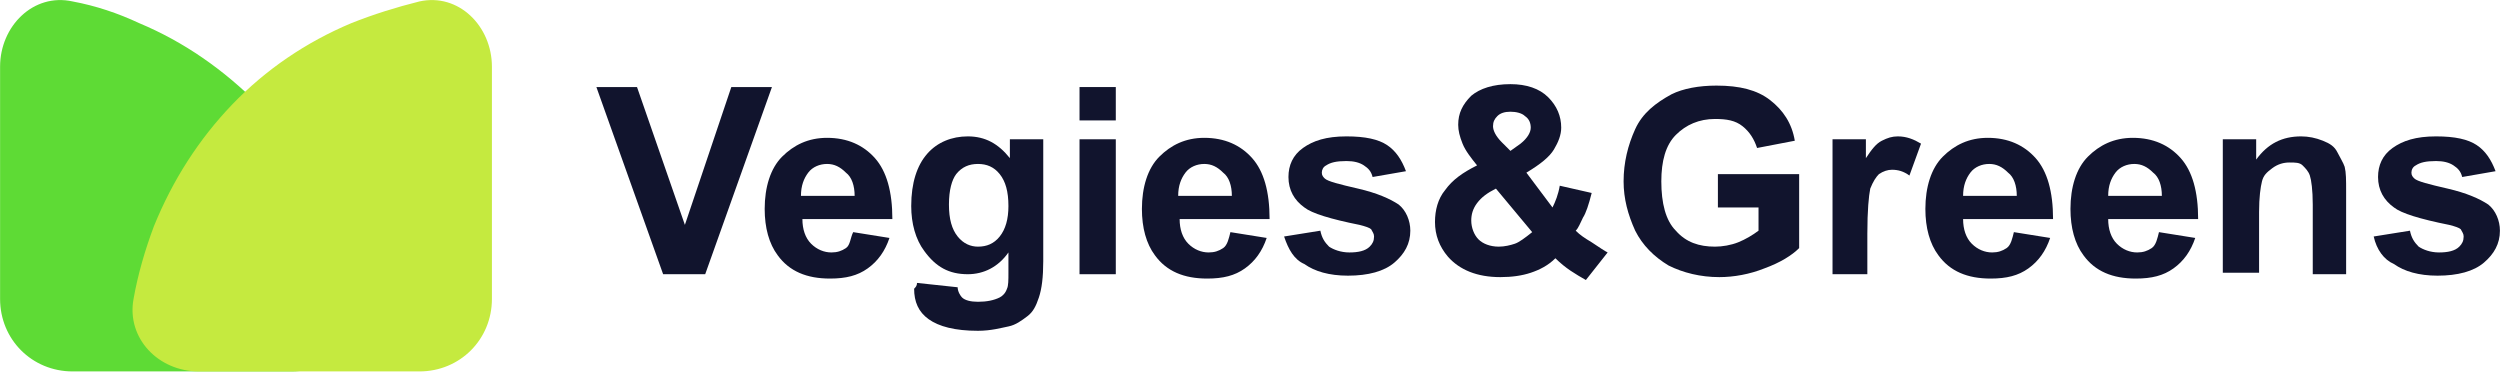
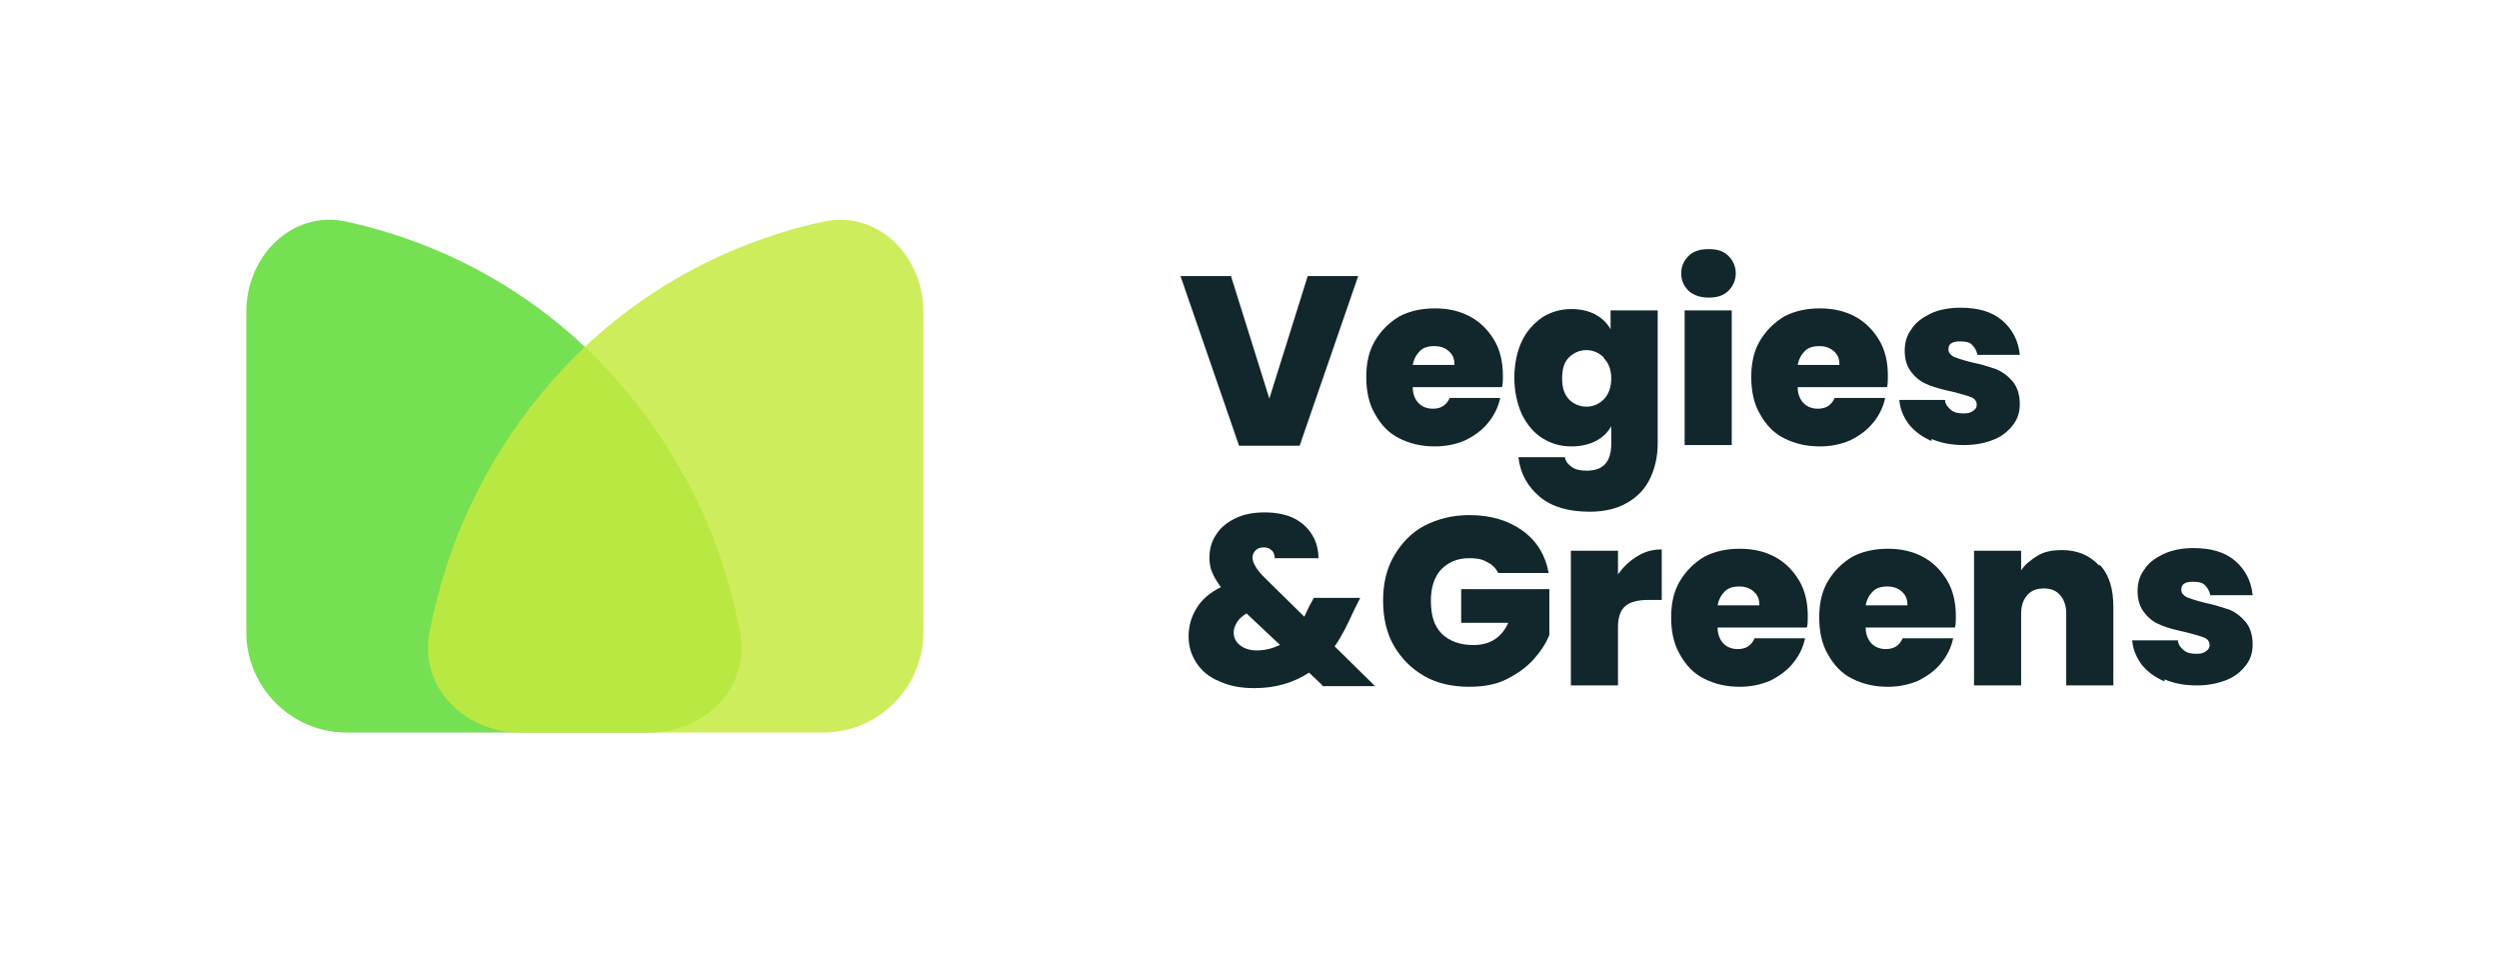
- <svg xmlns="http://www.w3.org/2000/svg" id="Calque_1" width="60.78mm" height="9.03mm" viewBox="0 0 172.3 25.6">
+ <svg xmlns="http://www.w3.org/2000/svg" id="Layer_1" data-name="Layer 1" viewBox="0 0 37.13 14.16">
  <defs>
-     <style>.cls-1{fill:#11142d;}.cls-2{fill:#c5ea3f;}.cls-3{fill:#5edb35;}</style>
+     <style>
+       .cls-1 {
+         fill: none;
+       }
+ 
+       .cls-1, .cls-2 {
+         opacity: .85;
+       }
+ 
+       .cls-3 {
+         fill: #c5ea3f;
+       }
+ 
+       .cls-4 {
+         fill: #11272b;
+       }
+ 
+       .cls-2 {
+         fill: #5edb35;
+       }
+     </style>
  </defs>
-   <path class="cls-3" d="m20.1,25.6c2.8,0,5-2.3,4.5-5-.3-1.7-.8-3.4-1.4-5-1.3-3.2-3.1-6-5.4-8.4-2.4-2.4-5.1-4.3-8.2-5.6C8.1.9,6.6.4,5,.1,2.3-.5,0,1.8,0,4.6v16c0,2.8,2.2,5,5,5h15.1Z" />
-   <path class="cls-2" d="m13.7,25.6c-2.8,0-5-2.3-4.5-5,.3-1.7.8-3.4,1.4-5,1.3-3.2,3.1-6,5.4-8.4,2.3-2.4,5.1-4.3,8.2-5.6,1.5-.6,3.1-1.1,4.7-1.5,2.7-.6,5,1.7,5,4.5v16c0,2.8-2.2,5-5,5h-15.2Z" />
-   <path class="cls-1" d="m45.7,18.9l-4.6-12.9h2.8l3.3,9.5,3.2-9.5h2.8l-4.6,12.9h-2.9Z" />
-   <path class="cls-1" d="m58.8,16l2.5.4c-.3.9-.8,1.6-1.5,2.1s-1.5.7-2.6.7c-1.6,0-2.8-.5-3.6-1.6-.6-.8-.9-1.9-.9-3.2,0-1.5.4-2.8,1.2-3.6s1.8-1.3,3.1-1.3c1.4,0,2.5.5,3.3,1.4s1.2,2.3,1.2,4.2h-6.2c0,.7.2,1.3.6,1.7.4.4.9.6,1.4.6.4,0,.7-.1,1-.3s.3-.7.5-1.1Zm.1-2.5c0-.7-.2-1.3-.6-1.6-.4-.4-.8-.6-1.3-.6s-1,.2-1.3.6-.5.9-.5,1.6h3.7Z" />
-   <path class="cls-1" d="m63.2,19.5l2.8.3c0,.3.2.6.3.7.2.2.6.3,1.1.3.6,0,1.1-.1,1.5-.3.2-.1.4-.3.5-.6.1-.2.1-.6.1-1.1v-1.4c-.7,1-1.7,1.5-2.8,1.5-1.3,0-2.2-.5-3-1.6-.6-.8-.9-1.9-.9-3.1,0-1.6.4-2.8,1.1-3.6s1.7-1.2,2.8-1.2c1.2,0,2.1.5,2.9,1.5v-1.3h2.3v8.4c0,1.1-.1,1.9-.3,2.5s-.4,1-.8,1.3-.8.6-1.3.7-1.2.3-2.1.3c-1.6,0-2.7-.3-3.4-.8s-1-1.2-1-2.1c.1-.1.2-.2.2-.4Zm2.2-5.4c0,1,.2,1.7.6,2.2s.9.7,1.4.7c.6,0,1.1-.2,1.5-.7s.6-1.2.6-2.1c0-1-.2-1.7-.6-2.2s-.9-.7-1.5-.7-1.1.2-1.5.7c-.3.4-.5,1.1-.5,2.1Z" />
-   <path class="cls-1" d="m74.4,8.3v-2.3h2.5v2.3h-2.5Zm0,10.6v-9.3h2.5v9.3h-2.5Z" />
-   <path class="cls-1" d="m84.8,16l2.5.4c-.3.9-.8,1.6-1.5,2.1s-1.5.7-2.6.7c-1.6,0-2.8-.5-3.6-1.6-.6-.8-.9-1.9-.9-3.2,0-1.5.4-2.8,1.2-3.6s1.8-1.3,3.1-1.3c1.4,0,2.5.5,3.3,1.4s1.2,2.3,1.2,4.2h-6.2c0,.7.2,1.3.6,1.7.4.4.9.6,1.4.6.4,0,.7-.1,1-.3s.4-.7.5-1.1Zm.1-2.5c0-.7-.2-1.3-.6-1.6-.4-.4-.8-.6-1.3-.6s-1,.2-1.3.6-.5.9-.5,1.6h3.7Z" />
-   <path class="cls-1" d="m88.5,16.3l2.5-.4c.1.5.3.8.6,1.1.3.2.8.4,1.4.4s1.1-.1,1.4-.4c.2-.2.3-.4.3-.7,0-.2-.1-.3-.2-.5-.1-.1-.4-.2-.8-.3-2-.4-3.3-.8-3.8-1.2-.7-.5-1.1-1.2-1.1-2.1,0-.8.3-1.5,1-2s1.6-.8,3-.8c1.3,0,2.2.2,2.8.6s1,1,1.3,1.8l-2.3.4c-.1-.4-.3-.6-.6-.8s-.7-.3-1.2-.3c-.7,0-1.1.1-1.4.3-.2.1-.3.3-.3.5s.1.3.2.4c.2.2,1,.4,2.3.7s2.2.7,2.8,1.1c.5.4.8,1.1.8,1.8,0,.9-.4,1.6-1.1,2.2s-1.8.9-3.2.9c-1.3,0-2.3-.3-3-.8-.7-.3-1.1-1-1.4-1.9Z" />
-   <path class="cls-1" d="m110.8,17.4l-1.5,1.9c-.7-.4-1.4-.8-2.1-1.5-.5.5-1.1.8-1.7,1s-1.3.3-2.1.3c-1.6,0-2.8-.5-3.6-1.4-.6-.7-.9-1.5-.9-2.4,0-.8.2-1.6.7-2.2.5-.7,1.2-1.2,2.2-1.7-.4-.5-.8-1-1-1.5s-.3-.9-.3-1.3c0-.8.3-1.4.9-2,.6-.5,1.5-.8,2.7-.8,1.1,0,2,.3,2.6.9s.9,1.3.9,2.1c0,.5-.2,1-.5,1.5s-.9,1-1.9,1.6l1.8,2.4c.2-.4.4-.9.5-1.5l2.2.5c-.2.8-.4,1.4-.6,1.7-.2.4-.3.7-.5.9.3.3.6.5,1.1.8.6.4.9.6,1.1.7Zm-7.7-4.4c-.6.3-1,.6-1.3,1s-.4.8-.4,1.2c0,.5.2,1,.5,1.3.3.3.8.5,1.4.5.4,0,.8-.1,1.1-.2s.7-.4,1.2-.8l-2.5-3Zm1-2.6l.7-.5c.5-.4.7-.8.7-1.1s-.1-.6-.4-.8c-.2-.2-.6-.3-1-.3s-.7.1-.9.3c-.2.2-.3.4-.3.7s.2.7.6,1.1l.6.6Z" />
-   <path class="cls-1" d="m118.4,14.2v-2.2h5.6v5.1c-.5.5-1.3,1-2.4,1.4-1,.4-2.1.6-3.1.6-1.3,0-2.5-.3-3.5-.8-1-.6-1.8-1.4-2.3-2.4-.5-1.1-.8-2.2-.8-3.4,0-1.3.3-2.5.8-3.6s1.4-1.8,2.5-2.4c.8-.4,1.9-.6,3.1-.6,1.6,0,2.8.3,3.7,1s1.5,1.6,1.7,2.8l-2.6.5c-.2-.6-.5-1.1-1-1.5s-1.1-.5-1.9-.5c-1.1,0-2,.4-2.7,1.1-.7.7-1,1.8-1,3.2,0,1.5.3,2.7,1,3.4.7.8,1.6,1.1,2.7,1.1.5,0,1.1-.1,1.6-.3.5-.2,1-.5,1.4-.8v-1.6h-2.8v-.1Z" />
-   <path class="cls-1" d="m128.8,18.9h-2.5v-9.3h2.3v1.3c.4-.6.7-1,1.1-1.2s.7-.3,1.1-.3c.6,0,1.1.2,1.6.5l-.8,2.2c-.4-.3-.8-.4-1.2-.4-.3,0-.6.1-.9.3-.2.2-.4.5-.6,1-.1.5-.2,1.5-.2,3.1v2.8h.1Z" />
-   <path class="cls-1" d="m138.8,16l2.5.4c-.3.9-.8,1.6-1.5,2.1s-1.5.7-2.6.7c-1.6,0-2.8-.5-3.6-1.6-.6-.8-.9-1.9-.9-3.2,0-1.5.4-2.8,1.2-3.6s1.8-1.3,3.1-1.3c1.4,0,2.5.5,3.3,1.4s1.2,2.3,1.2,4.2h-6.2c0,.7.2,1.3.6,1.7.4.4.9.6,1.4.6.4,0,.7-.1,1-.3s.4-.7.5-1.1Zm.2-2.5c0-.7-.2-1.3-.6-1.6-.4-.4-.8-.6-1.3-.6s-1,.2-1.3.6-.5.9-.5,1.6h3.7Z" />
-   <path class="cls-1" d="m148.8,16l2.5.4c-.3.9-.8,1.6-1.5,2.1s-1.5.7-2.6.7c-1.6,0-2.8-.5-3.6-1.6-.6-.8-.9-1.9-.9-3.2,0-1.5.4-2.8,1.2-3.6s1.8-1.3,3.1-1.3c1.4,0,2.5.5,3.3,1.4s1.2,2.3,1.2,4.2h-6.2c0,.7.2,1.3.6,1.7.4.4.9.6,1.4.6.4,0,.7-.1,1-.3s.4-.7.5-1.1Zm.2-2.5c0-.7-.2-1.3-.6-1.6-.4-.4-.8-.6-1.3-.6s-1,.2-1.3.6-.5.9-.5,1.6h3.7Z" />
-   <path class="cls-1" d="m161.9,18.9h-2.5v-4.8c0-1-.1-1.7-.2-2s-.3-.5-.5-.7-.5-.2-.9-.2-.8.1-1.2.4-.6.5-.7.9c-.1.4-.2,1.1-.2,2.1v4.2h-2.5v-9.2h2.3v1.4c.8-1.1,1.8-1.6,3.1-1.6.5,0,1,.1,1.5.3s.8.4,1,.8.4.7.5,1c.1.4.1.9.1,1.7v5.7h.2Z" />
-   <path class="cls-1" d="m163.6,16.3l2.5-.4c.1.5.3.8.6,1.1.3.2.8.4,1.4.4s1.1-.1,1.4-.4c.2-.2.3-.4.3-.7,0-.2-.1-.3-.2-.5-.1-.1-.4-.2-.8-.3-2-.4-3.3-.8-3.8-1.2-.7-.5-1.1-1.2-1.1-2.1,0-.8.3-1.5,1-2s1.6-.8,3-.8c1.3,0,2.2.2,2.8.6s1,1,1.3,1.8l-2.3.4c-.1-.4-.3-.6-.6-.8s-.7-.3-1.2-.3c-.7,0-1.1.1-1.4.3-.2.1-.3.3-.3.5s.1.3.2.4c.2.2,1,.4,2.3.7s2.2.7,2.8,1.1c.5.4.8,1.1.8,1.8,0,.9-.4,1.6-1.1,2.2s-1.8.9-3.2.9c-1.3,0-2.3-.3-3-.8-.7-.3-1.2-1-1.4-1.9Z" />
+   <path class="cls-2" d="m9.65,10.88c.82,0,1.5-.67,1.35-1.48-.1-.51-.24-1-.43-1.48-.38-.94-.93-1.79-1.62-2.51-.69-.72-1.52-1.29-2.43-1.68-.45-.19-.91-.34-1.38-.44-.8-.17-1.48.51-1.48,1.34v4.76c0,.82.67,1.49,1.49,1.49h4.5Z" />
+   <g class="cls-1">
+     <path class="cls-3" d="m7.73,10.88c-.82,0-1.5-.67-1.35-1.48.1-.51.24-1,.43-1.48.38-.94.93-1.79,1.62-2.51.69-.72,1.52-1.29,2.43-1.68.45-.19.91-.34,1.38-.44.8-.17,1.48.51,1.48,1.34v4.76c0,.82-.67,1.49-1.49,1.49h-4.5Z" />
+   </g>
+   <g>
+     <path class="cls-4" d="m20.18,4.1l-.87,2.52h-.9l-.87-2.52h.75l.57,1.82.57-1.82h.75Z" />
+     <path class="cls-4" d="m22.31,5.75h-1.32c0,.11.04.19.09.24.05.05.12.08.21.08.12,0,.2-.05.25-.16h.75c-.03.14-.09.26-.18.37s-.2.19-.34.26c-.14.06-.29.09-.45.09-.2,0-.37-.04-.53-.12s-.27-.2-.36-.36c-.09-.15-.13-.34-.13-.55s.04-.39.13-.54c.09-.15.21-.27.36-.36.15-.08.33-.12.53-.12s.37.04.52.12c.15.08.27.2.36.35.09.15.13.33.13.53,0,.05,0,.11-.01.16Zm-.7-.34c0-.09-.03-.15-.09-.2s-.13-.07-.21-.07-.16.02-.21.07c-.05.05-.09.11-.11.21h.62Z" />
+     <path class="cls-4" d="m23.7,4.67c.1.05.18.13.23.22v-.28h.7v1.98c0,.19-.04.36-.11.51-.07.15-.18.27-.33.36-.15.09-.34.14-.57.14-.31,0-.56-.07-.74-.22s-.29-.34-.32-.59h.69c.01.06.05.11.11.15s.13.05.22.05c.24,0,.36-.13.36-.4v-.26c-.05.09-.13.17-.23.22-.1.05-.22.08-.36.08-.16,0-.3-.04-.43-.12-.13-.08-.23-.2-.31-.36-.07-.16-.11-.34-.11-.54s.04-.39.11-.54c.07-.15.18-.27.31-.36.13-.08.27-.12.43-.12.14,0,.25.03.36.08Zm.13.64c-.07-.07-.16-.11-.26-.11s-.19.04-.26.11c-.07.07-.1.17-.1.31s.03.23.1.31c.07.07.16.11.26.11s.19-.04.26-.11c.07-.07.11-.18.11-.31s-.04-.23-.11-.3Z" />
+     <path class="cls-4" d="m25.09,4.32c-.07-.07-.11-.15-.11-.26s.04-.19.11-.26c.07-.07.17-.1.3-.1s.22.03.29.1c.07.07.11.16.11.26s-.04.19-.11.26c-.07.07-.17.1-.29.1s-.22-.03-.3-.1Zm.64.29v2h-.7v-2h.7Z" />
+     <path class="cls-4" d="m28.03,5.75h-1.32c0,.11.04.19.09.24.05.05.12.08.21.08.12,0,.2-.05.25-.16h.75c-.03.14-.09.26-.18.37s-.2.19-.34.26c-.14.06-.29.09-.45.09-.2,0-.37-.04-.53-.12s-.27-.2-.36-.36c-.09-.15-.13-.34-.13-.55s.04-.39.13-.54c.09-.15.21-.27.36-.36.15-.08.33-.12.53-.12s.37.04.52.12c.15.08.27.2.36.35.09.15.13.33.13.53,0,.05,0,.11-.01.16Zm-.7-.34c0-.09-.03-.15-.09-.2s-.13-.07-.21-.07-.16.02-.21.07c-.05.05-.09.11-.11.21h.62Z" />
+     <path class="cls-4" d="m28.7,6.55c-.14-.06-.25-.14-.34-.25-.08-.11-.13-.23-.14-.36h.68c0,.06.04.11.09.15s.11.05.19.05c.06,0,.1-.01.14-.04s.05-.05.05-.09c0-.05-.03-.09-.08-.11s-.15-.05-.27-.08c-.14-.03-.26-.06-.36-.1-.1-.04-.18-.09-.25-.18-.07-.08-.11-.19-.11-.33,0-.12.03-.23.1-.32.06-.1.16-.17.28-.23.12-.06.28-.09.45-.09.26,0,.47.06.62.19.15.13.24.3.26.51h-.63c-.01-.06-.04-.11-.08-.15s-.1-.05-.18-.05c-.06,0-.1.01-.13.03-.03.02-.04.05-.04.09,0,.05.03.08.08.11.05.02.14.05.26.08.15.03.27.07.36.1.1.04.18.1.25.18.07.08.11.2.11.34,0,.12-.03.22-.1.31-.07.09-.16.17-.29.22-.12.05-.27.08-.44.08-.18,0-.34-.03-.48-.09Z" />
+     <path class="cls-4" d="m19.65,10.18l-.2-.19c-.23.15-.5.23-.81.23-.2,0-.37-.03-.52-.1-.15-.06-.26-.15-.34-.27-.08-.12-.12-.25-.12-.4s.04-.29.12-.42.2-.23.36-.31c-.06-.08-.1-.15-.13-.22-.03-.07-.04-.14-.04-.22,0-.12.03-.24.1-.34.06-.1.16-.18.28-.24s.27-.09.44-.09.32.03.44.09c.12.06.21.15.27.25.06.1.09.22.09.34h-.65c0-.05-.02-.1-.05-.12-.03-.03-.07-.04-.11-.04-.05,0-.09.01-.12.04s-.05.06-.05.11c0,.08.06.18.18.3l.59.58s.04-.09.07-.15l.07-.13h.69l-.1.2c-.09.2-.18.38-.28.52l.6.59h-.79Zm-.63-.6l-.5-.47c-.06.04-.11.08-.14.13s-.05.1-.05.15c0,.08.03.14.09.19.06.05.15.08.25.08.13,0,.24-.03.34-.08Z" />
+     <path class="cls-4" d="m22.25,8.49c-.04-.07-.1-.12-.17-.15-.07-.04-.15-.05-.25-.05-.18,0-.31.06-.42.17-.1.11-.15.27-.15.46,0,.22.05.38.16.49.11.11.27.17.47.17.25,0,.42-.11.52-.33h-.7v-.5h1.31v.68c-.05.13-.14.26-.24.37-.11.12-.24.21-.4.29s-.35.11-.55.11c-.25,0-.48-.05-.67-.16-.19-.11-.34-.26-.45-.45s-.16-.42-.16-.67.05-.47.16-.66c.11-.19.26-.35.45-.45s.42-.16.67-.16c.32,0,.58.08.79.23.21.15.34.36.39.63h-.75Z" />
+     <path class="cls-4" d="m24.33,8.26c.11-.07.23-.1.36-.1v.75h-.2c-.15,0-.27.03-.34.09-.07.06-.11.16-.11.31v.87h-.7v-2h.7v.35c.08-.11.17-.2.29-.27Z" />
+     <path class="cls-4" d="m26.84,9.32h-1.32c0,.11.04.19.09.24.05.05.12.08.21.08.12,0,.2-.05.25-.16h.75c-.03.14-.09.26-.18.37s-.2.19-.34.26c-.14.06-.29.09-.45.09-.2,0-.37-.04-.53-.12s-.27-.2-.36-.36c-.09-.15-.13-.34-.13-.55s.04-.39.13-.54c.09-.15.21-.27.36-.36.15-.08.33-.12.53-.12s.37.04.52.12c.15.08.27.2.36.35.09.15.13.33.13.53,0,.05,0,.11-.01.16Zm-.7-.34c0-.09-.03-.15-.09-.2s-.13-.07-.21-.07-.16.02-.21.07c-.05.05-.09.11-.11.21h.62Z" />
+     <path class="cls-4" d="m29.04,9.32h-1.32c0,.11.04.19.09.24.05.05.12.08.21.08.12,0,.2-.05.25-.16h.75c-.03.14-.09.26-.18.37s-.2.19-.34.26c-.14.06-.29.09-.45.09-.2,0-.37-.04-.53-.12s-.27-.2-.36-.36c-.09-.15-.13-.34-.13-.55s.04-.39.13-.54c.09-.15.21-.27.36-.36.15-.08.33-.12.53-.12s.37.04.52.12c.15.08.27.2.36.35.09.15.13.33.13.53,0,.05,0,.11-.01.16Zm-.7-.34c0-.09-.03-.15-.09-.2s-.13-.07-.21-.07-.16.02-.21.07c-.05.05-.09.11-.11.21h.62Z" />
+     <path class="cls-4" d="m31.2,8.39c.14.15.2.36.2.62v1.17h-.7v-1.07c0-.11-.03-.2-.09-.27-.06-.07-.14-.1-.24-.1-.11,0-.19.03-.25.1-.06.07-.09.16-.09.27v1.07h-.7v-2h.7v.29c.06-.09.15-.16.25-.22.1-.06.22-.08.36-.08.23,0,.41.08.55.23Z" />
+     <path class="cls-4" d="m32.16,10.12c-.14-.06-.25-.14-.34-.25-.08-.11-.13-.23-.14-.36h.68c0,.06.04.11.09.15s.11.05.19.05c.06,0,.1-.01.14-.04.03-.02.05-.05.05-.09,0-.05-.03-.09-.08-.11-.05-.02-.15-.05-.27-.08-.14-.03-.26-.06-.36-.1-.1-.04-.18-.09-.25-.18-.07-.08-.11-.19-.11-.33,0-.12.03-.23.1-.32.06-.1.16-.17.28-.23.13-.06.28-.09.45-.09.26,0,.47.06.62.19s.24.3.26.51h-.63c-.01-.06-.04-.11-.08-.15s-.1-.05-.18-.05c-.06,0-.1.01-.13.03-.03.02-.04.05-.04.09,0,.05.03.08.08.11.05.02.14.05.26.08.14.03.27.07.36.1s.18.1.25.18.11.2.11.34c0,.12-.03.22-.1.31-.07.09-.16.17-.29.22-.13.05-.27.08-.44.08-.18,0-.34-.03-.48-.09Z" />
+   </g>
</svg>
